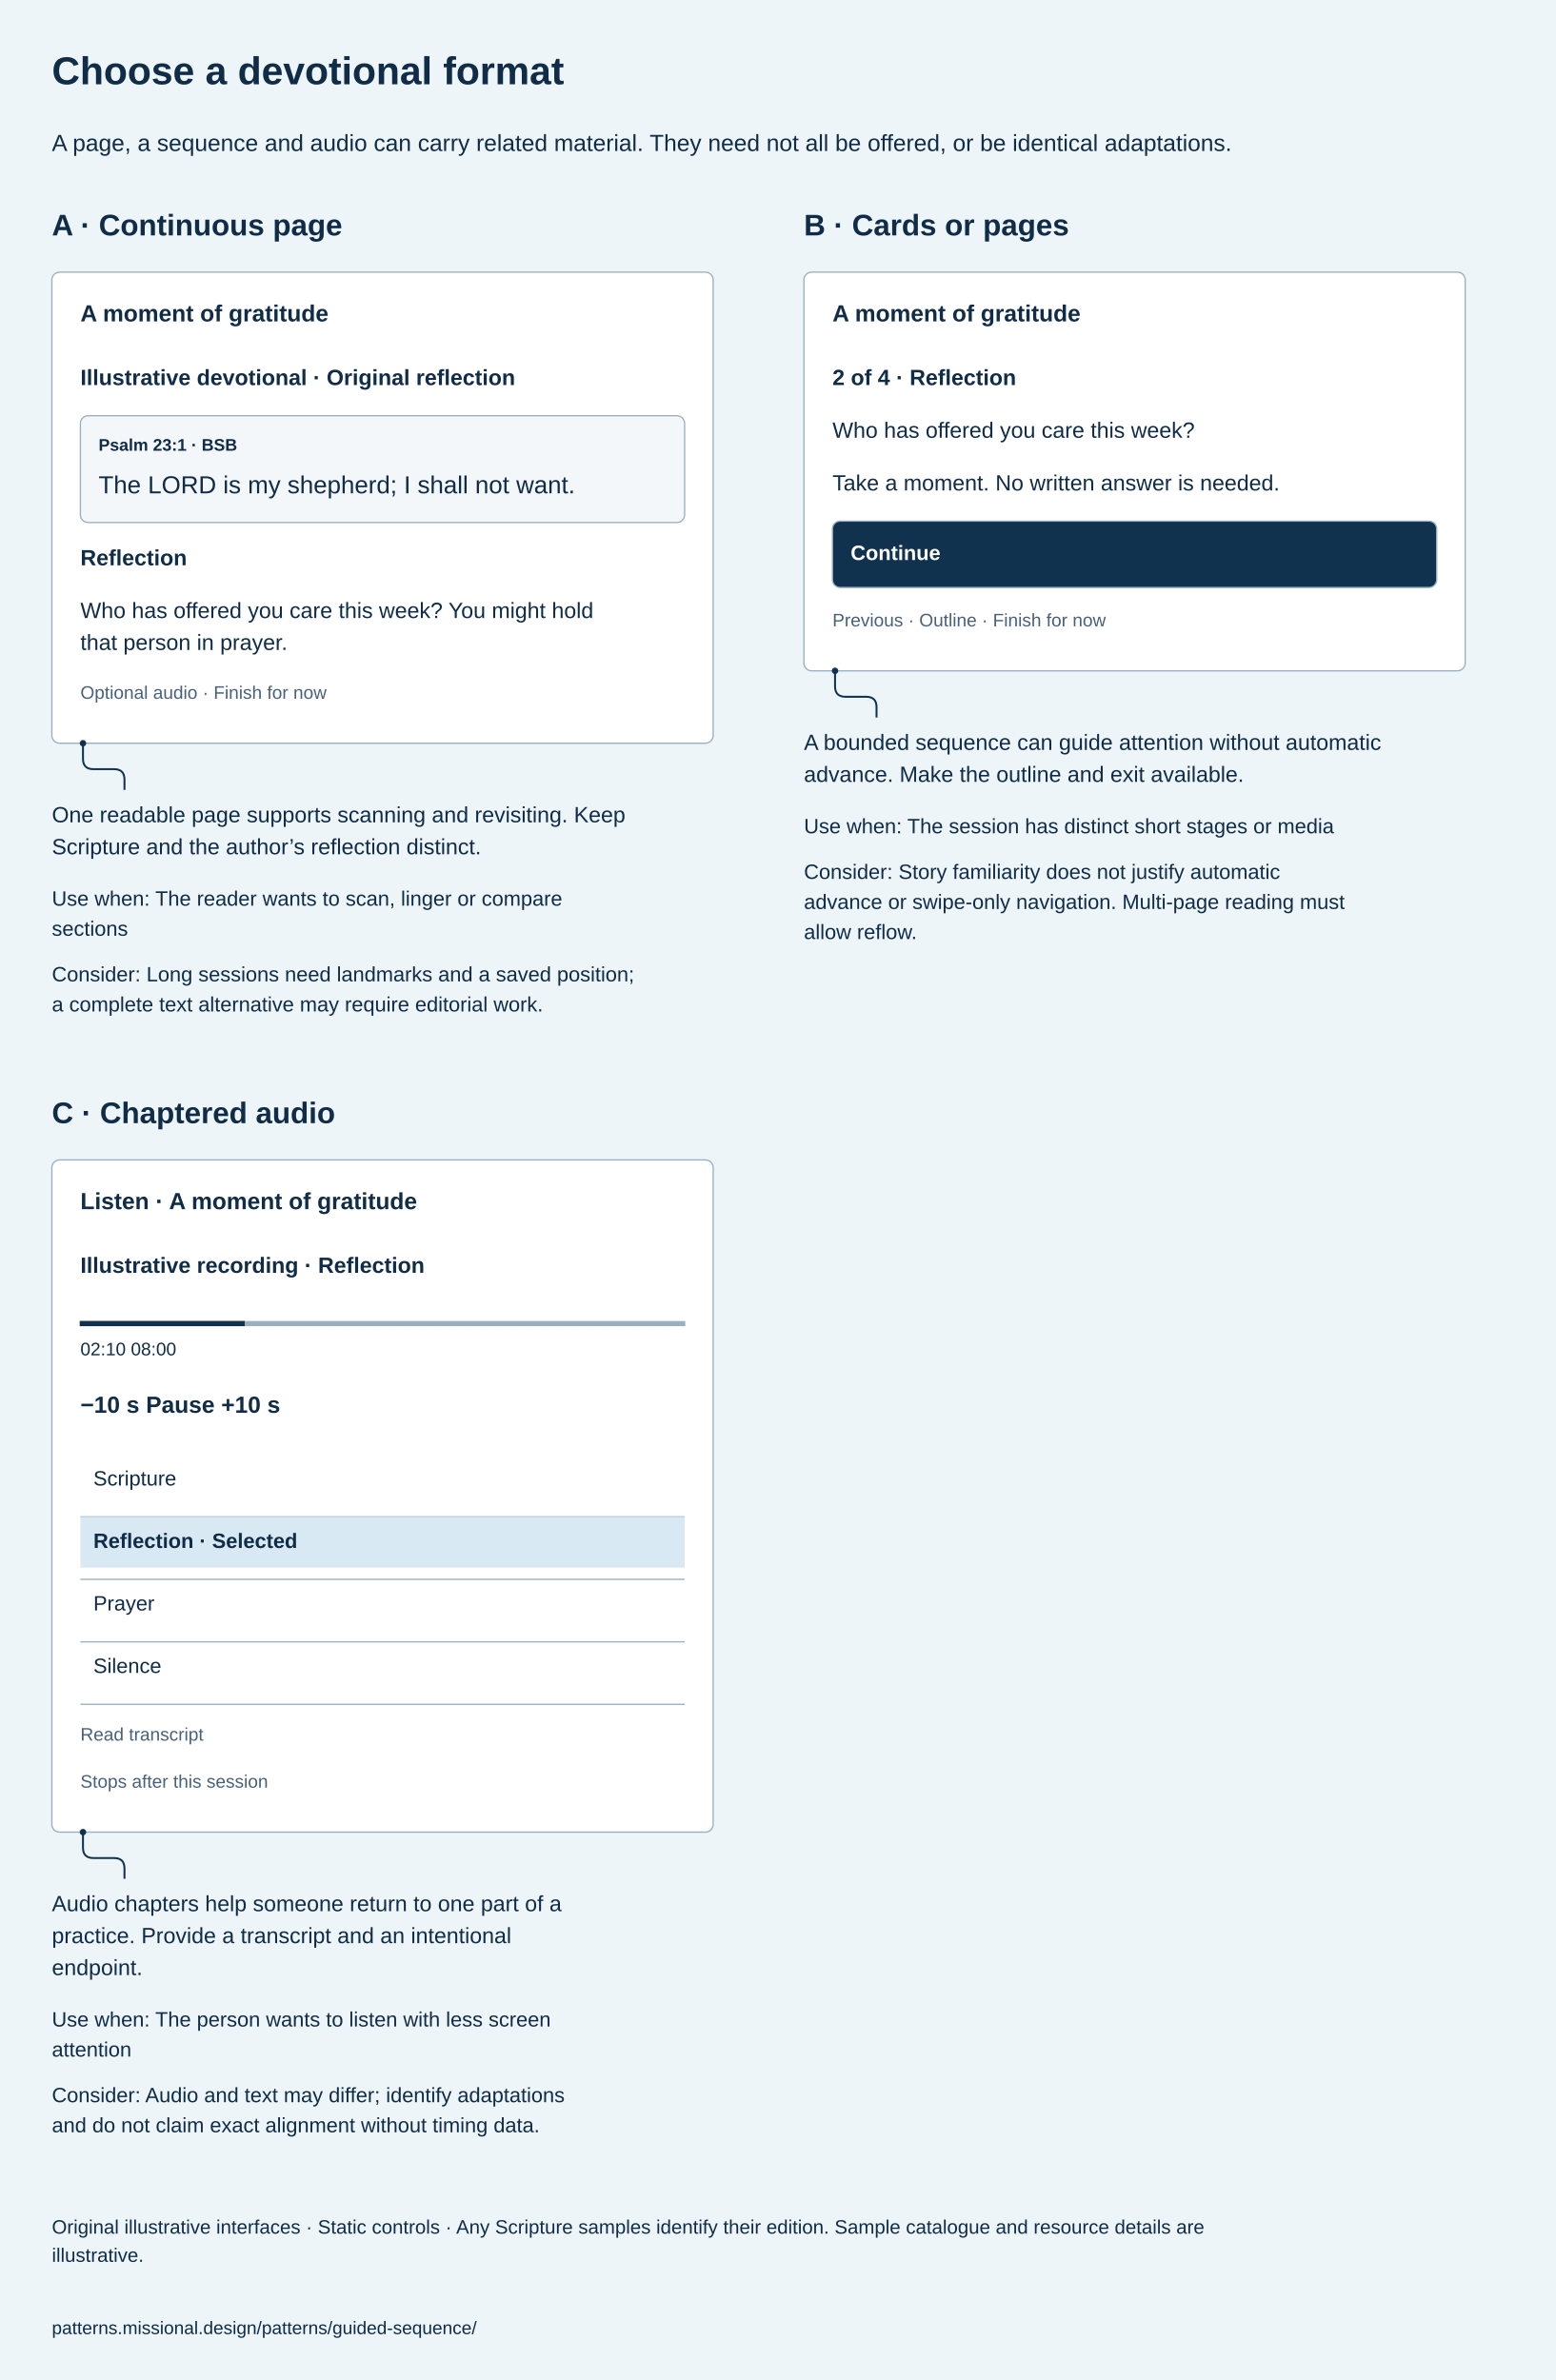
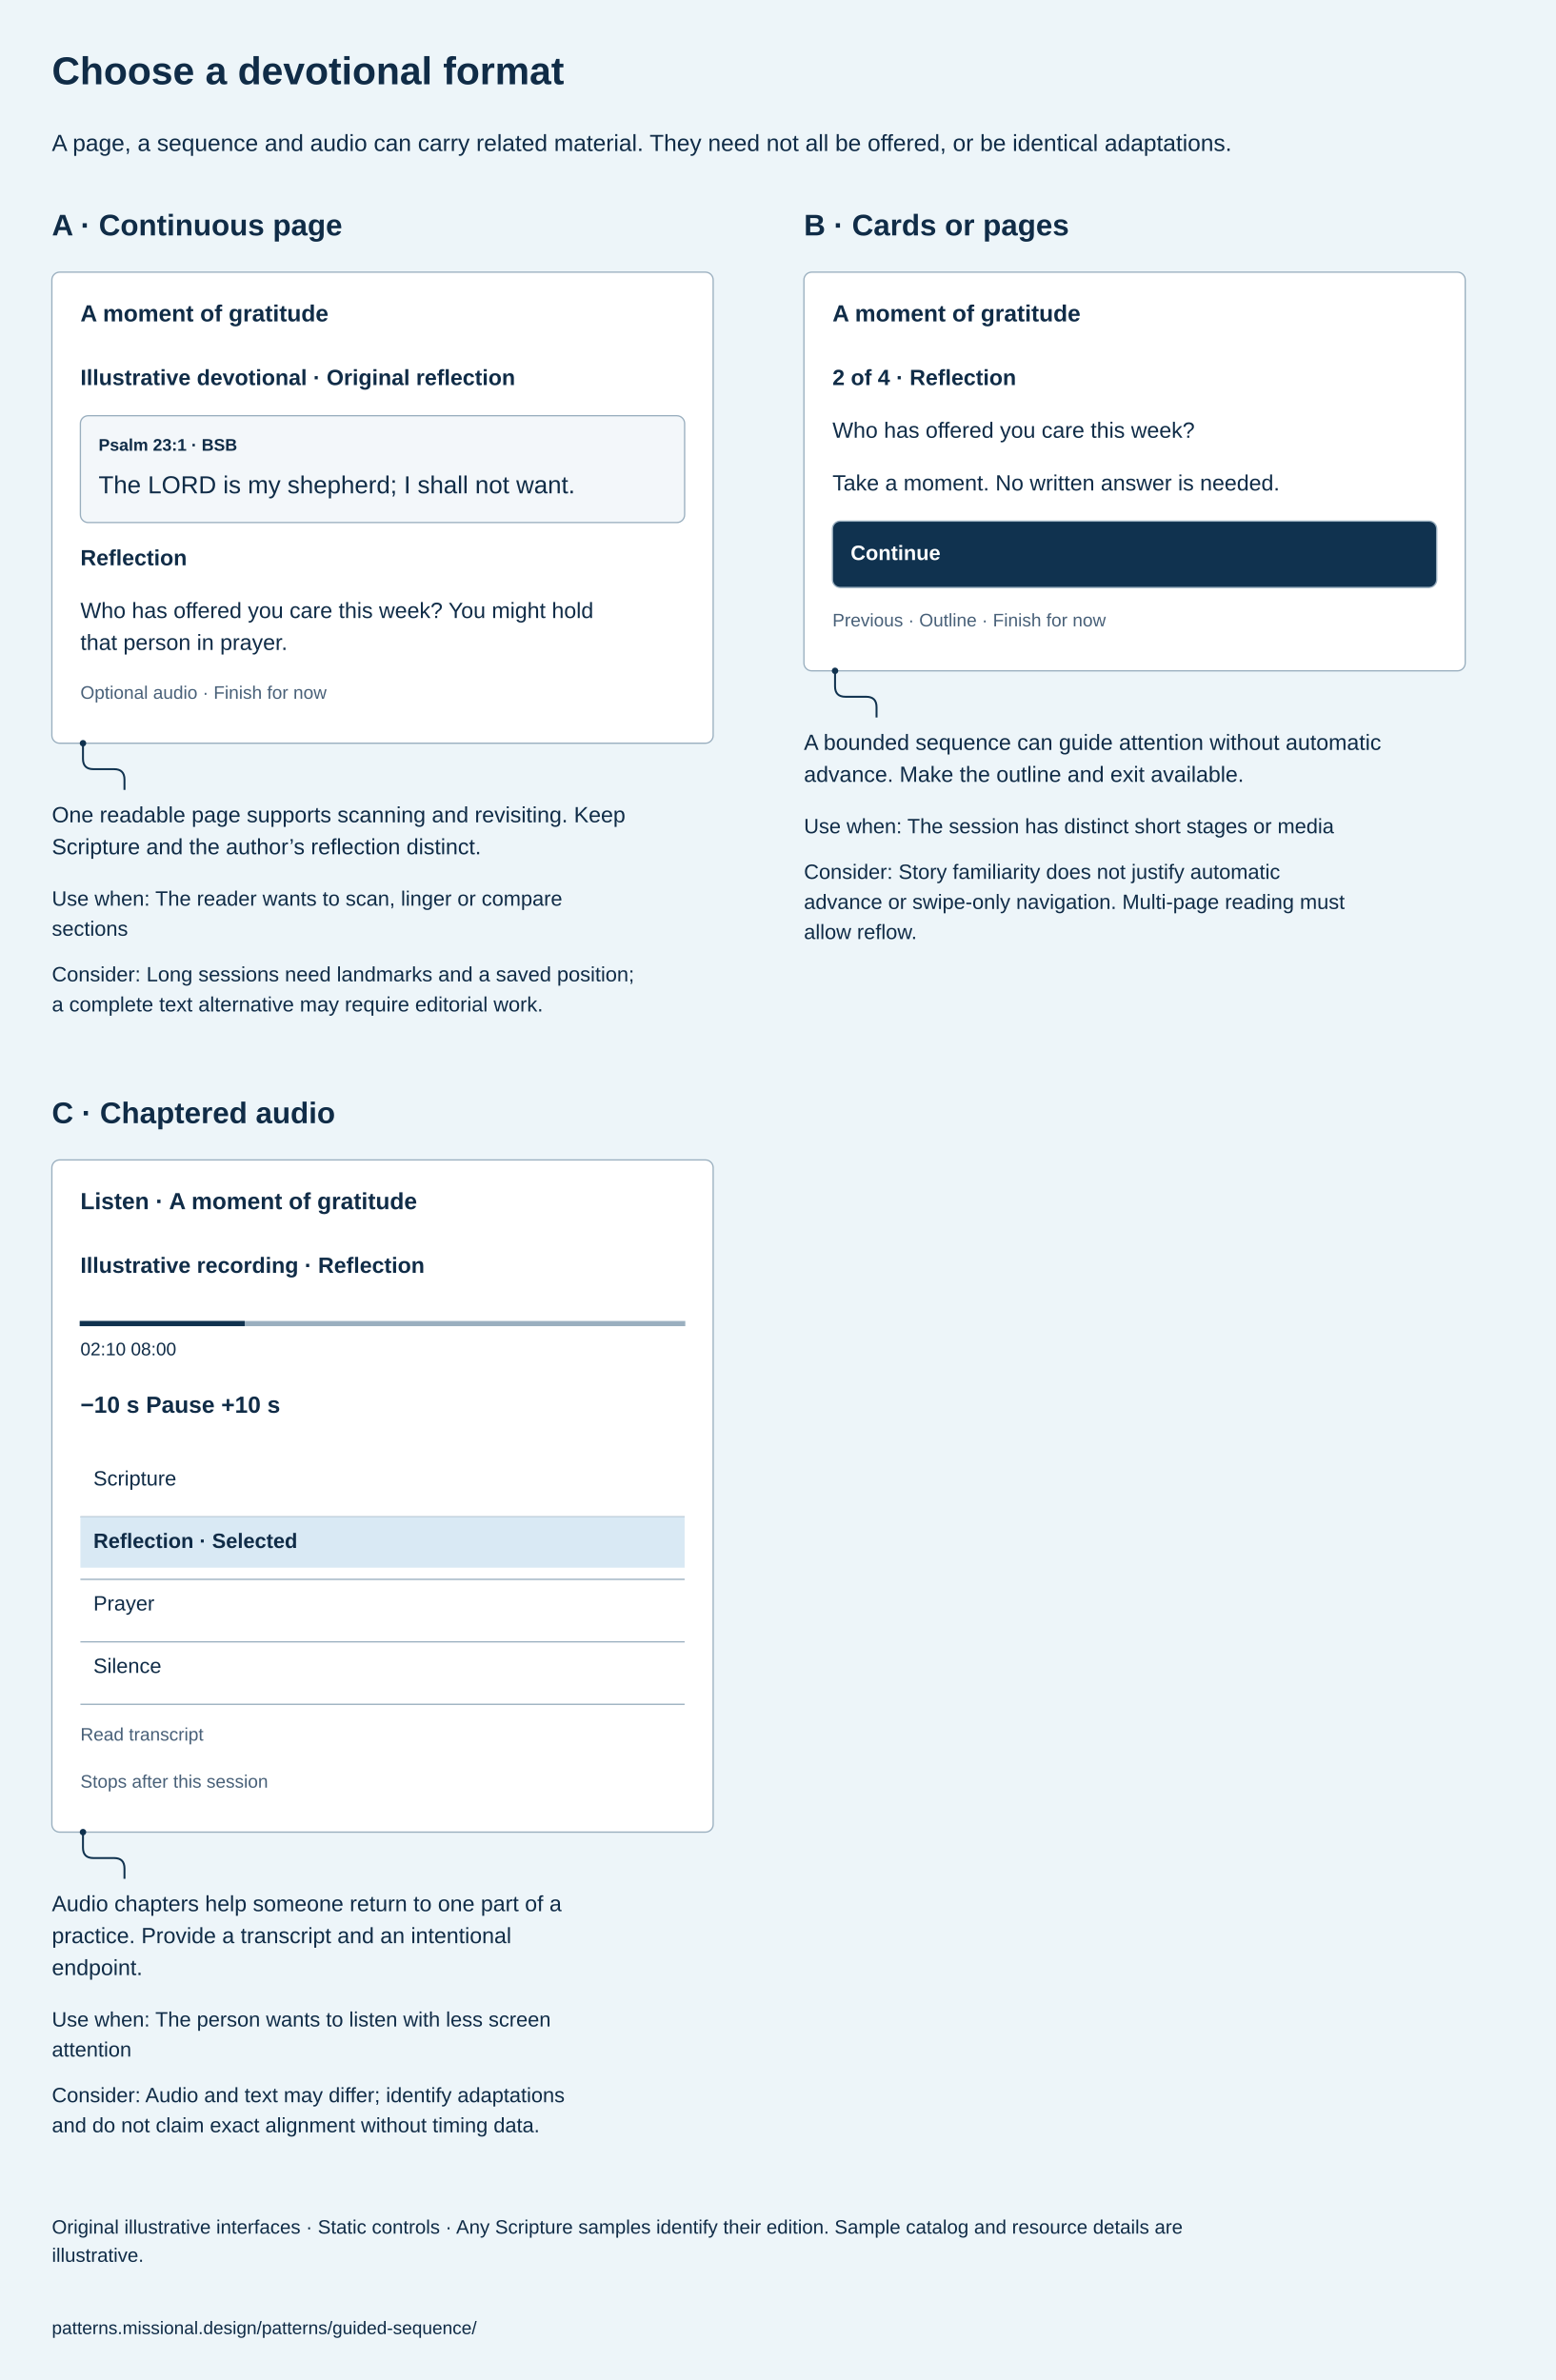
<svg xmlns="http://www.w3.org/2000/svg" viewBox="0 0 1200 1836" role="img" aria-labelledby="title desc" data-illustration-theme="light">
  <rect width="1200" height="1836" fill="#edf5f9" />
  <g font-family="Arial, sans-serif">
    <text x="40" y="65" font-size="30" fill="#102c47" font-weight="700">Choose a devotional format</text>
    <text x="40" y="116.5" font-size="18" fill="#102c47">A page, a sequence and audio can carry related material. They need not all be offered, or be identical adaptations.</text>
    <text x="40" y="181.6" font-size="23" fill="#102c47" font-weight="700">A · Continuous page</text>
    <rect x="40" y="209.95" width="510" height="363.4" rx="6" fill="#ffffff" stroke="#9aafbf" />
    <text x="62" y="247.95" font-size="18" fill="#102c47" font-weight="700">A moment of gratitude</text>
    <text x="62" y="297.05" font-size="17" fill="#102c47" font-weight="700">Illustrative devotional · Original reflection</text>
    <rect x="62" y="320.7" width="466" height="82.4" rx="6" fill="#f3f7fa" stroke="#9aafbf" />
    <text x="76" y="347.7" font-size="13" fill="#102c47" font-weight="700">Psalm 23:1 · BSB</text>
    <text x="76" y="380.55" font-size="19" fill="#102c47">The LORD is my shepherd; I shall not want.</text>
    <text x="62" y="436.1" font-size="17" fill="#102c47" font-weight="700">Reflection</text>
    <text x="62" y="476.75" font-size="17" fill="#102c47">Who has offered you care this week? You might hold</text>
    <text x="62" y="501.4" font-size="17" fill="#102c47">that person in prayer.</text>
    <text x="62" y="539.05" font-size="14" fill="#486078">Optional audio  ·  Finish for now</text>
    <path d="M64 573.35v12 q0 8 8 8 h16 q8 0 8 8 v8" fill="none" stroke="#10324f" stroke-width="1.5" />
    <circle cx="64" cy="573.35" r="2.5" fill="#10324f" />
    <text x="40" y="634.35" font-size="17" fill="#102c47">One readable page supports scanning and revisiting. Keep</text>
    <text x="40" y="659" font-size="17" fill="#102c47">Scripture and the author’s reflection distinct.</text>
    <text x="40" y="698.65" font-size="16" fill="#102c47">Use when: The reader wants to scan, linger or compare</text>
    <text x="40" y="721.85" font-size="16" fill="#102c47">sections</text>
    <text x="40" y="757.05" font-size="16" fill="#102c47">Consider: Long sessions need landmarks and a saved position;</text>
    <text x="40" y="780.25" font-size="16" fill="#102c47">a complete text alternative may require editorial work.</text>
    <text x="620" y="181.6" font-size="23" fill="#102c47" font-weight="700">B · Cards or pages</text>
    <rect x="620" y="209.95" width="510" height="307.55" rx="6" fill="#ffffff" stroke="#9aafbf" />
    <text x="642" y="247.95" font-size="18" fill="#102c47" font-weight="700">A moment of gratitude</text>
    <text x="642" y="297.05" font-size="17" fill="#102c47" font-weight="700">2 of 4 · Reflection</text>
    <text x="642" y="337.7" font-size="17" fill="#102c47">Who has offered you care this week?</text>
    <text x="642" y="378.35" font-size="17" fill="#102c47">Take a moment. No written answer is needed.</text>
    <rect x="642" y="402" width="466" height="51.2" rx="6" fill="#10324f" stroke="#9aafbf" />
    <text x="656" y="432" font-size="16" fill="#ffffff" font-weight="700">Continue</text>
    <text x="642" y="483.2" font-size="14" fill="#486078">Previous  ·  Outline  ·  Finish for now</text>
    <path d="M644 517.5v12 q0 8 8 8 h16 q8 0 8 8 v8" fill="none" stroke="#10324f" stroke-width="1.5" />
    <circle cx="644" cy="517.5" r="2.5" fill="#10324f" />
    <text x="620" y="578.5" font-size="17" fill="#102c47">A bounded sequence can guide attention without automatic</text>
    <text x="620" y="603.15" font-size="17" fill="#102c47">advance. Make the outline and exit available.</text>
    <text x="620" y="642.8" font-size="16" fill="#102c47">Use when: The session has distinct short stages or media</text>
    <text x="620" y="678.0" font-size="16" fill="#102c47">Consider: Story familiarity does not justify automatic</text>
    <text x="620" y="701.2" font-size="16" fill="#102c47">advance or swipe-only navigation. Multi-page reading must</text>
    <text x="620" y="724.4" font-size="16" fill="#102c47">allow reflow.</text>
    <text x="40" y="866.45" font-size="23" fill="#102c47" font-weight="700">C · Chaptered audio</text>
    <rect x="40" y="894.8" width="510" height="518.55" rx="6" fill="#ffffff" stroke="#9aafbf" />
    <text x="62" y="932.8" font-size="18" fill="#102c47" font-weight="700">Listen · A moment of gratitude</text>
    <text x="62" y="981.9" font-size="17" fill="#102c47" font-weight="700">Illustrative recording · Reflection</text>
    <rect x="62" y="1019.55" width="466" height="3" rx="0" fill="#9aafbf" stroke="#9aafbf" />
    <rect x="62" y="1019.55" width="126.208" height="3" rx="0" fill="#10324f" stroke="#10324f" />
    <text x="62" y="1045.55" font-size="14" fill="#102c47">02:10                          08:00</text>
    <text x="62" y="1089.85" font-size="18" fill="#102c47" font-weight="700">−10 s             Pause             +10 s</text>
    <text x="72" y="1145.95" font-size="16" fill="#102c47">Scripture</text>
    <path d="M62 1170.15h466" stroke="#9aafbf" />
    <rect x="62" y="1170.15" width="466" height="39.2" fill="#d9e9f4" />
    <text x="72" y="1194.15" font-size="16" fill="#102c47" font-weight="700">Reflection · Selected</text>
    <path d="M62 1218.35h466" stroke="#9aafbf" />
    <text x="72" y="1242.35" font-size="16" fill="#102c47">Prayer</text>
    <path d="M62 1266.55h466" stroke="#9aafbf" />
    <text x="72" y="1290.55" font-size="16" fill="#102c47">Silence</text>
    <path d="M62 1314.75h466" stroke="#9aafbf" />
    <text x="62" y="1342.75" font-size="14" fill="#486078">Read transcript</text>
    <text x="62" y="1379.05" font-size="14" fill="#486078">Stops after this session</text>
    <path d="M64 1413.35v12 q0 8 8 8 h16 q8 0 8 8 v8" fill="none" stroke="#10324f" stroke-width="1.5" />
    <circle cx="64" cy="1413.35" r="2.5" fill="#10324f" />
    <text x="40" y="1474.35" font-size="17" fill="#102c47">Audio chapters help someone return to one part of a</text>
    <text x="40" y="1499" font-size="17" fill="#102c47">practice. Provide a transcript and an intentional</text>
    <text x="40" y="1523.65" font-size="17" fill="#102c47">endpoint.</text>
    <text x="40" y="1563.3" font-size="16" fill="#102c47">Use when: The person wants to listen with less screen</text>
    <text x="40" y="1586.5" font-size="16" fill="#102c47">attention</text>
    <text x="40" y="1621.7" font-size="16" fill="#102c47">Consider: Audio and text may differ; identify adaptations</text>
    <text x="40" y="1644.9" font-size="16" fill="#102c47">and do not claim exact alignment without timing data.</text>
-     <text x="40" y="1723.1" font-size="15" fill="#102c47">Original illustrative interfaces · Static controls · Any Scripture samples identify their edition. Sample catalogue and resource details are</text>
+     <text x="40" y="1723.1" font-size="15" fill="#102c47">Original illustrative interfaces · Static controls · Any Scripture samples identify their edition. Sample catalog and resource details are</text>
    <text x="40" y="1744.85" font-size="15" fill="#102c47">illustrative.</text>
    <text x="40" y="1800.6" font-size="14" fill="#102c47">patterns.missional.design/patterns/guided-sequence/</text>
  </g>
</svg>
